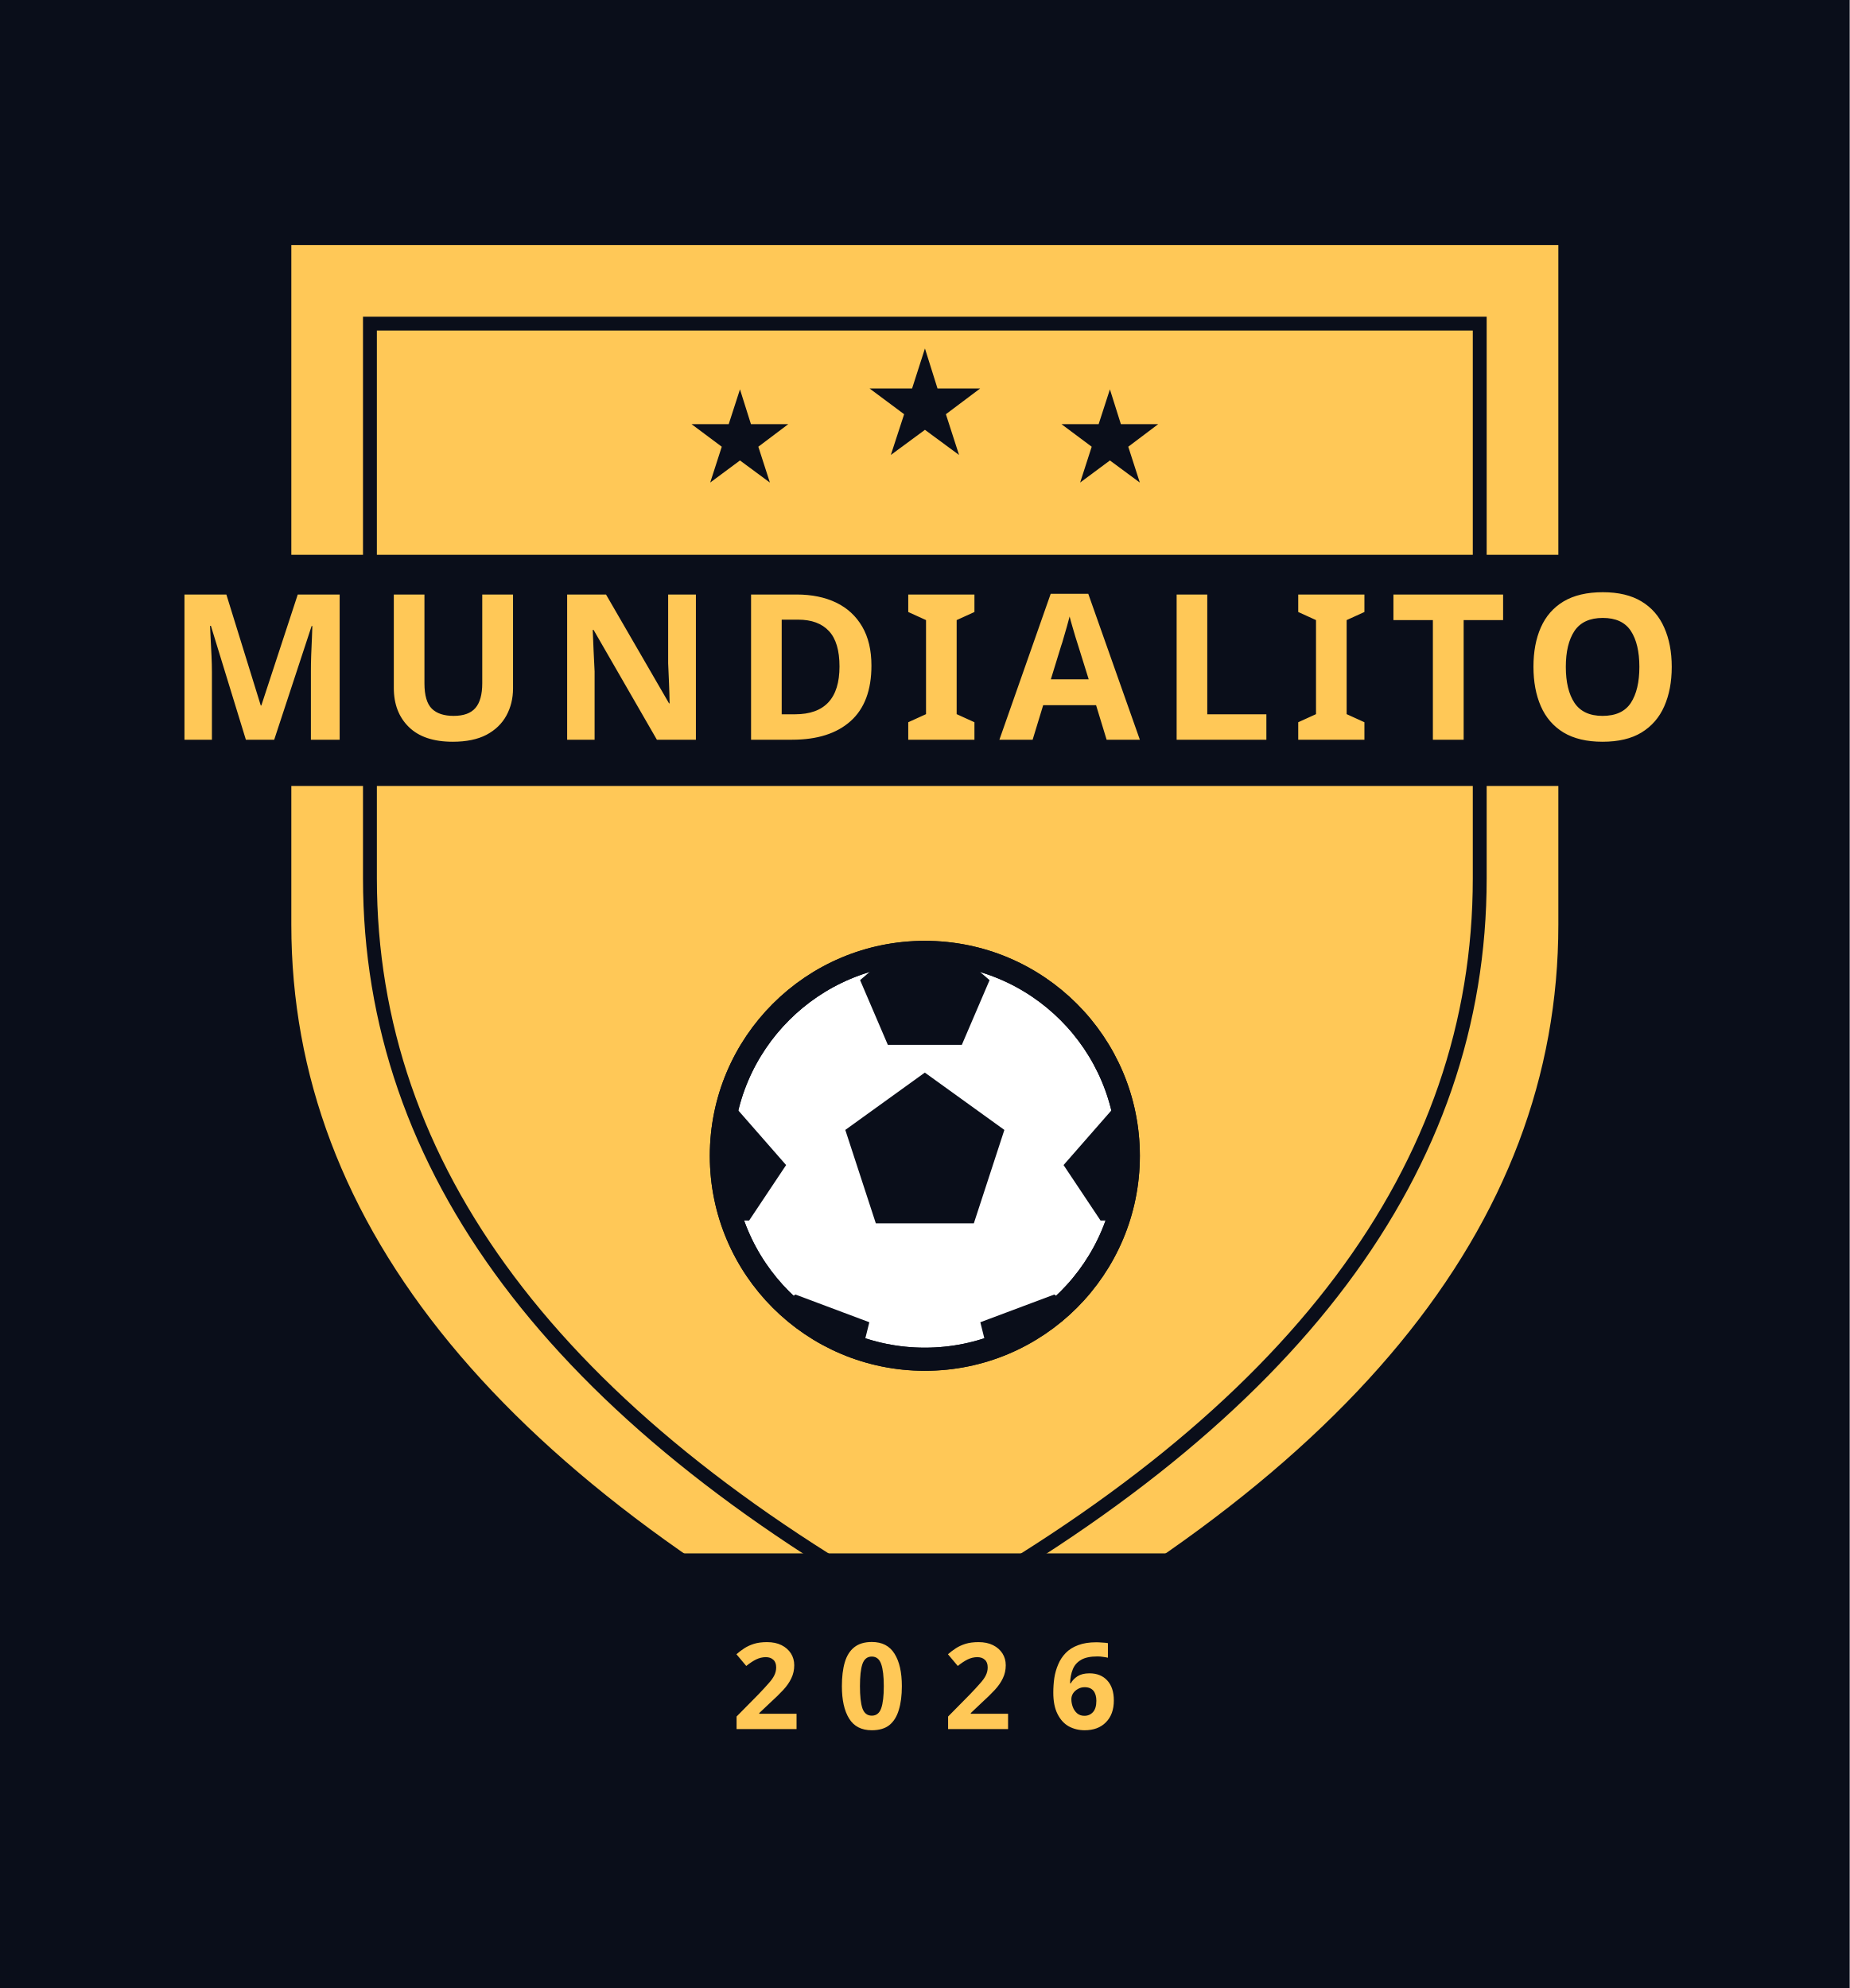
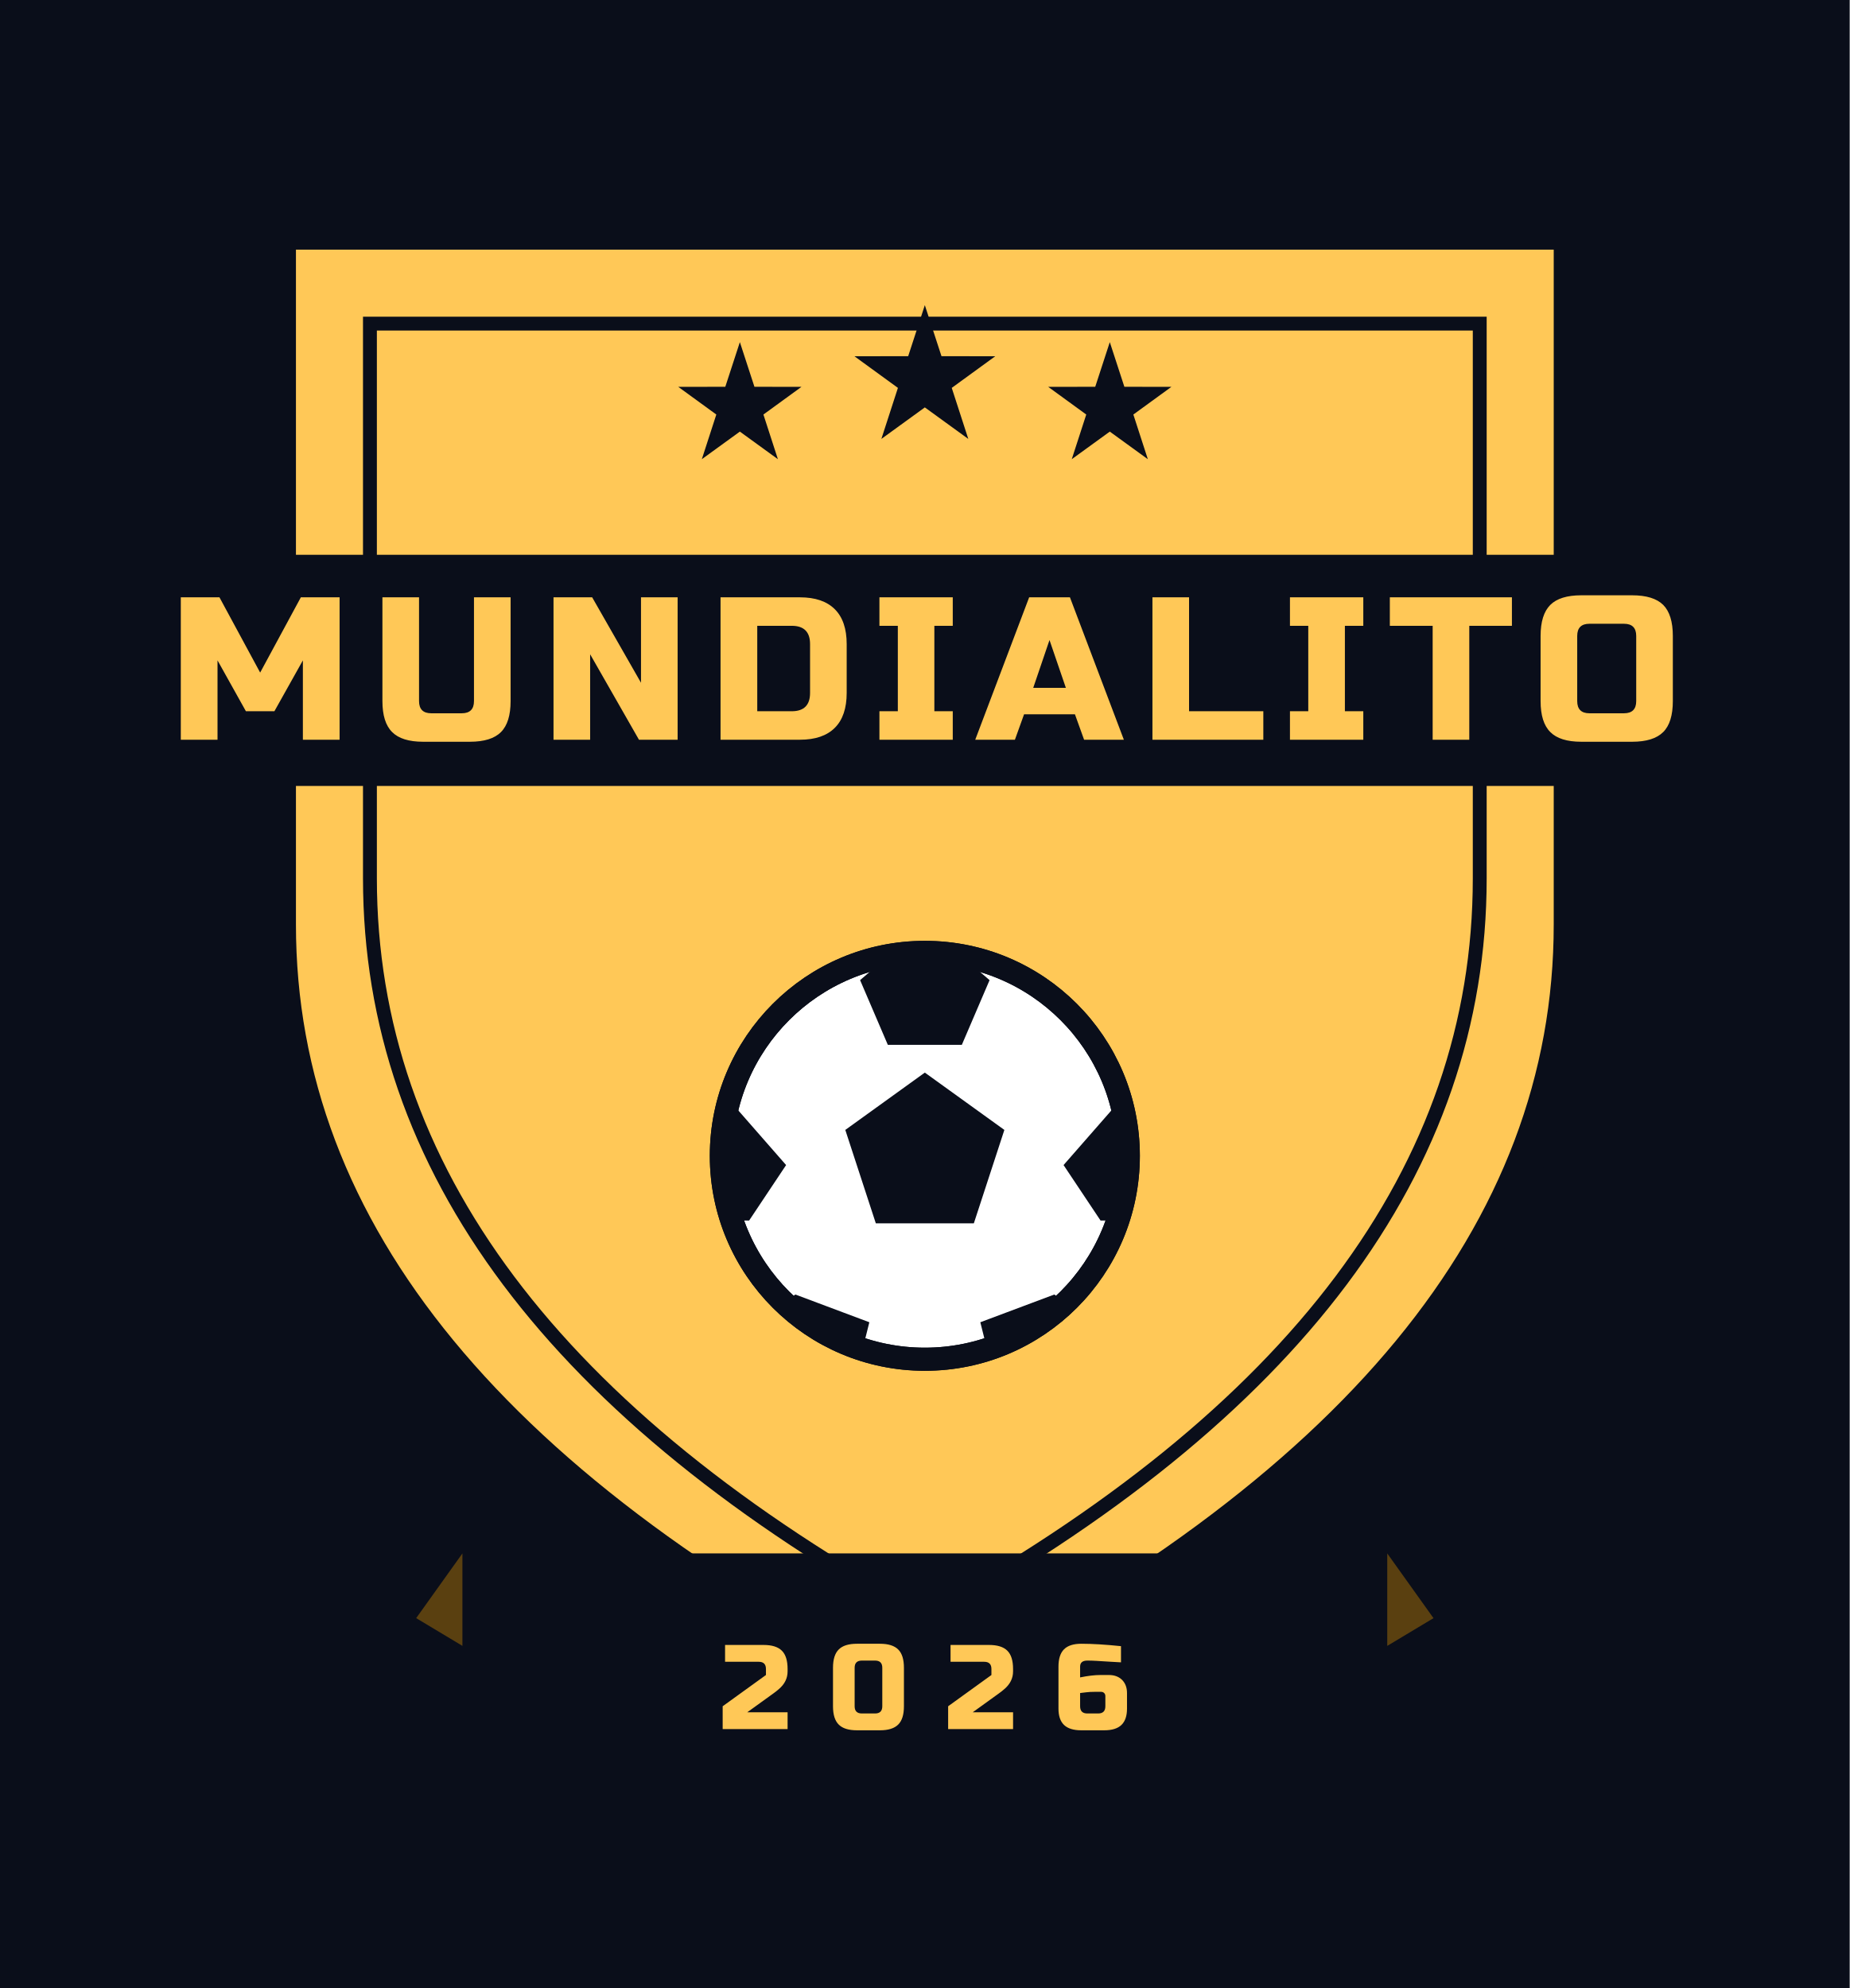
<svg xmlns="http://www.w3.org/2000/svg" viewBox="0 0 200 215">
  <rect width="200" height="215" fill="#0a0e1a" />
-   <path d="M 30 25 L 170 25 L 170 100 Q 170 150 100 185 Q 30 150 30 100 Z" fill="#FFC857" stroke="#0a0e1a" stroke-width="3" />
+   <path d="M 30 25 L 170 25 L 170 100 Q 170 150 100 185 Q 30 150 30 100 Z" fill="#FFC857" stroke="#0a0e1a" stroke-width="4" />
  <path d="M 40 35 L 160 35 L 160 95 Q 160 142 100 175 Q 40 142 40 95 Z" fill="none" stroke="#0a0e1a" stroke-width="1.5" />
-   <text x="80" y="52" text-anchor="middle" font-size="14" fill="#0a0e1a">★</text>
-   <text x="100" y="49" text-anchor="middle" font-size="16" fill="#0a0e1a">★</text>
-   <text x="120" y="52" text-anchor="middle" font-size="14" fill="#0a0e1a">★</text>
+   <path d="M 0 -8 L 1.8 -2.48 L 7.61 -2.47 L 2.91 0.95 L 4.7 6.47 L 0 3.06 L -4.7 6.47 L -2.91 0.95 L -7.61 -2.47 L -1.8 -2.48 Z" transform="translate(80, 44) scale(0.875)" fill="#0a0e1a" />
+   <path d="M 0 -8 L 1.8 -2.48 L 7.61 -2.47 L 2.91 0.95 L 4.7 6.47 L 0 3.06 L -4.7 6.47 L -2.91 0.95 L -7.61 -2.47 L -1.8 -2.48 Z" transform="translate(100, 41)" fill="#0a0e1a" />
+   <path d="M 0 -8 L 1.8 -2.48 L 7.61 -2.47 L 2.91 0.95 L 4.7 6.47 L 0 3.06 L -4.7 6.47 L -2.91 0.95 L -7.61 -2.47 L -1.8 -2.48 Z" transform="translate(120, 44) scale(0.875)" fill="#0a0e1a" />
  <path d="M 30 60 L 170 60 L 170 85 L 30 85 Z" fill="#0a0e1a" />
-   <text x="100" y="80" text-anchor="middle" font-family="sans-serif" font-weight="900" font-size="22" fill="#FFC857" letter-spacing="2">MUNDIALITO</text>
+   <path d="M32.75 80L32.75 71.42L29.67 76.92L26.59 76.92L23.52 71.42L23.52 80L19.55 80L19.55 64.60L23.73 64.60L28.13 72.74L32.53 64.60L36.72 64.60L36.72 80 M51.25 75.82L51.25 64.60L55.21 64.60L55.21 75.82Q55.21 78.13 54.17 79.17Q53.13 80.22 50.81 80.22L45.75 80.22Q43.44 80.22 42.40 79.17Q41.35 78.13 41.35 75.82L41.35 64.60L45.31 64.60L45.31 75.82Q45.31 77.14 46.63 77.14L49.93 77.14Q51.25 77.14 51.25 75.82 M73.27 64.60L73.27 80L69.09 80L63.81 70.76L63.81 80L59.85 80L59.85 64.60L64.03 64.60L69.31 73.84L69.31 64.60 M77.91 64.60L86.50 64.60Q88.98 64.60 90.27 65.89Q91.55 67.17 91.55 69.66L91.55 74.94Q91.55 77.43 90.27 78.71Q88.98 80 86.50 80L77.91 80L77.91 64.60M87.59 74.94L87.59 69.66Q87.59 67.68 85.61 67.68L81.88 67.68L81.88 76.92L85.61 76.92Q87.59 76.92 87.59 74.94 M103.02 76.92L103.02 80L95.09 80L95.09 76.92L97.08 76.92L97.08 67.68L95.09 67.68L95.09 64.60L103.02 64.60L103.02 67.68L101.03 67.68L101.03 76.92 M110.73 77.25L109.74 80L105.45 80L111.28 64.60L115.69 64.60L121.52 80L117.22 80L116.23 77.25L110.73 77.25M113.48 69.22L111.72 74.39L115.25 74.39 M128.57 64.60L128.57 76.92L136.60 76.92L136.60 80L124.61 80L124.61 64.60 M147.41 76.92L147.41 80L139.48 80L139.48 76.92L141.46 76.92L141.46 67.68L139.48 67.68L139.48 64.60L147.41 64.60L147.41 67.68L145.42 67.68L145.42 76.92 M158.87 67.68L158.87 80L154.91 80L154.91 67.68L150.28 67.68L150.28 64.60L163.48 64.60L163.48 67.68 M176.92 75.82L176.92 68.78Q176.92 67.46 175.60 67.46L171.86 67.46Q170.54 67.46 170.54 68.78L170.54 75.82Q170.54 77.14 171.86 77.14L175.60 77.14Q176.92 77.14 176.92 75.82M180.88 68.78L180.88 75.82Q180.88 78.13 179.84 79.17Q178.79 80.22 176.48 80.22L170.98 80.22Q168.67 80.22 167.63 79.17Q166.58 78.13 166.58 75.82L166.58 68.78Q166.58 66.47 167.63 65.42Q168.67 64.38 170.98 64.38L176.48 64.38Q178.79 64.38 179.84 65.42Q180.88 66.47 180.88 68.78" fill="#FFC857" />
  <g transform="translate(100, 125)">
    <circle r="22" fill="white" stroke="#0a0e1a" stroke-width="2.5" />
    <polygon points="0,-9 8.6,-2.8 5.3,7.3 -5.3,7.3 -8.6,-2.8" fill="#0a0e1a" />
-     <clipPath id="b">
+     <clipPath id="ball-clip-apple">
      <circle r="22" />
    </clipPath>
-     <g clip-path="url(#b)">
+     <g clip-path="url(#ball-clip-apple)">
      <polygon points="0,-25 7,-19 4,-12 -4,-12 -7,-19" fill="#0a0e1a" />
      <polygon points="22,-7 28,-2 26,7 19,7 15,1" fill="#0a0e1a" />
      <polygon points="-22,-7 -28,-2 -26,7 -19,7 -15,1" fill="#0a0e1a" />
      <polygon points="14,15 21,20 16,28 8,26 6,18" fill="#0a0e1a" />
      <polygon points="-14,15 -21,20 -16,28 -8,26 -6,18" fill="#0a0e1a" />
    </g>
    <circle r="22" fill="none" stroke="#0a0e1a" stroke-width="2.5" />
  </g>
  <path d="M 50 168 L 150 168 L 145 195 L 55 195 Z" fill="#0a0e1a" />
-   <text x="100" y="187" text-anchor="middle" font-family="sans-serif" font-weight="900" font-size="13" fill="#FFC857" letter-spacing="4">2026</text>
+   <path d="M 50 168 L 45 175 L 50 178 Z" fill="#5a4010" />
+   <path d="M 150 168 L 155 175 L 150 178 Z" fill="#5a4010" />
+   <path d="M85.16 180.50L85.16 180.76Q85.16 181.87 84.22 182.67Q83.94 182.92 83.60 183.16L80.80 185.18L85.16 185.18L85.16 187L78.14 187L78.14 184.53L82.82 181.15L82.82 180.50Q82.82 179.72 82.04 179.72L78.40 179.72L78.40 177.90L82.56 177.90Q83.92 177.90 84.54 178.52Q85.16 179.13 85.16 180.50 M95.40 184.53L95.40 180.37Q95.40 179.59 94.62 179.59L93.19 179.59Q92.41 179.59 92.41 180.37L92.41 184.53Q92.41 185.31 93.19 185.31L94.62 185.31Q95.40 185.31 95.40 184.53M97.74 180.37L97.74 184.53Q97.74 185.90 97.12 186.51Q96.50 187.13 95.14 187.13L92.67 187.13Q91.30 187.13 90.69 186.51Q90.07 185.90 90.07 184.53L90.07 180.37Q90.07 179 90.69 178.39Q91.30 177.77 92.67 177.77L95.14 177.77Q96.50 177.77 97.12 178.39Q97.74 179 97.74 180.37 M109.54 180.50L109.54 180.76Q109.54 181.87 108.60 182.67Q108.32 182.92 107.98 183.16L105.18 185.18L109.54 185.18L109.54 187L102.52 187L102.52 184.53L107.20 181.15L107.20 180.50Q107.20 179.72 106.42 179.72L102.78 179.72L102.78 177.90L106.94 177.90Q108.30 177.90 108.92 178.52Q109.54 179.13 109.54 180.50 M116.92 177.77Q118.70 177.77 121.21 178.03L121.21 179.78Q120.49 179.75 119.99 179.71Q119.49 179.68 119.18 179.66Q118.86 179.64 118.54 179.62Q118.02 179.59 117.58 179.59Q116.79 179.59 116.79 180.24L116.79 181.41Q118.05 181.15 119 181.15L119.91 181.15Q120.79 181.15 121.33 181.68Q121.86 182.22 121.86 183.10L121.86 184.79Q121.86 185.97 121.26 186.55Q120.66 187.13 119.39 187.13L116.92 187.13Q115.65 187.13 115.05 186.55Q114.45 185.97 114.45 184.79L114.45 180.24Q114.45 178.97 115.05 178.37Q115.65 177.77 116.92 177.77M119.06 182.97L118.35 182.97Q117.86 182.97 117.45 183.02Q117.04 183.07 116.79 183.10L116.79 184.53Q116.79 185.31 117.57 185.31L118.74 185.31Q119.52 185.31 119.52 184.53L119.52 183.43Q119.52 183.23 119.39 183.10Q119.26 182.97 119.06 182.97" fill="#FFC857" />
</svg>
